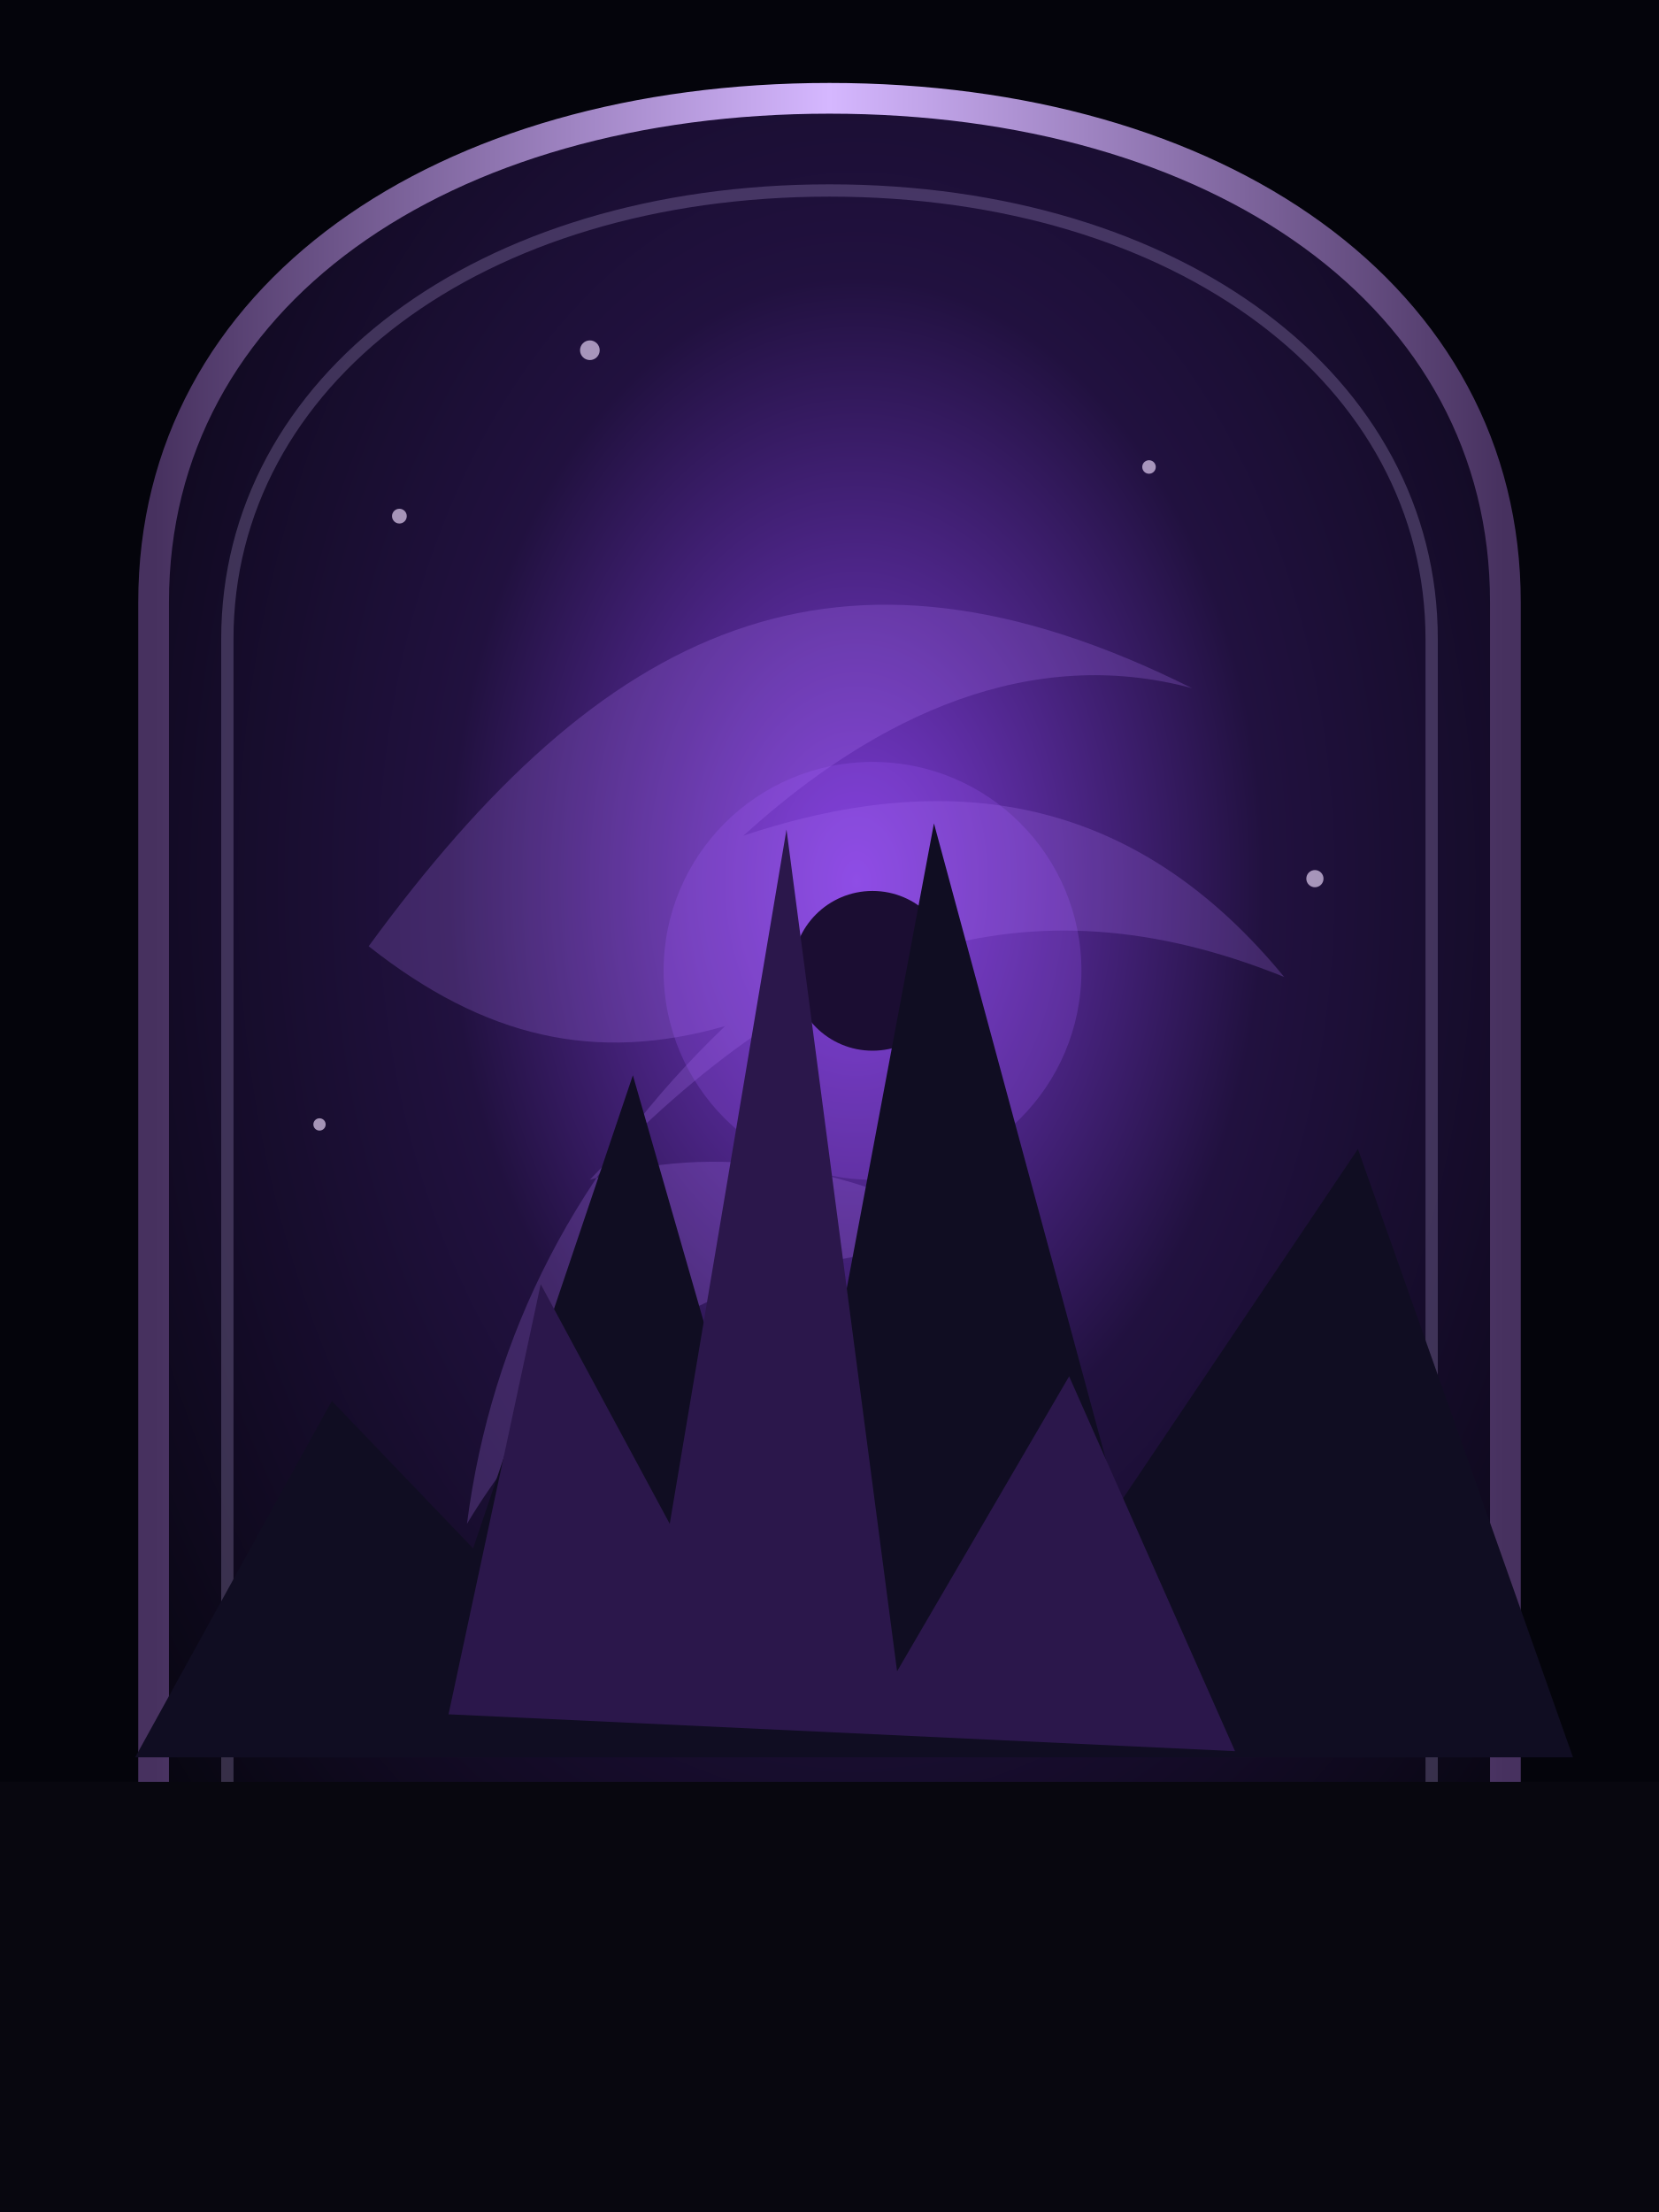
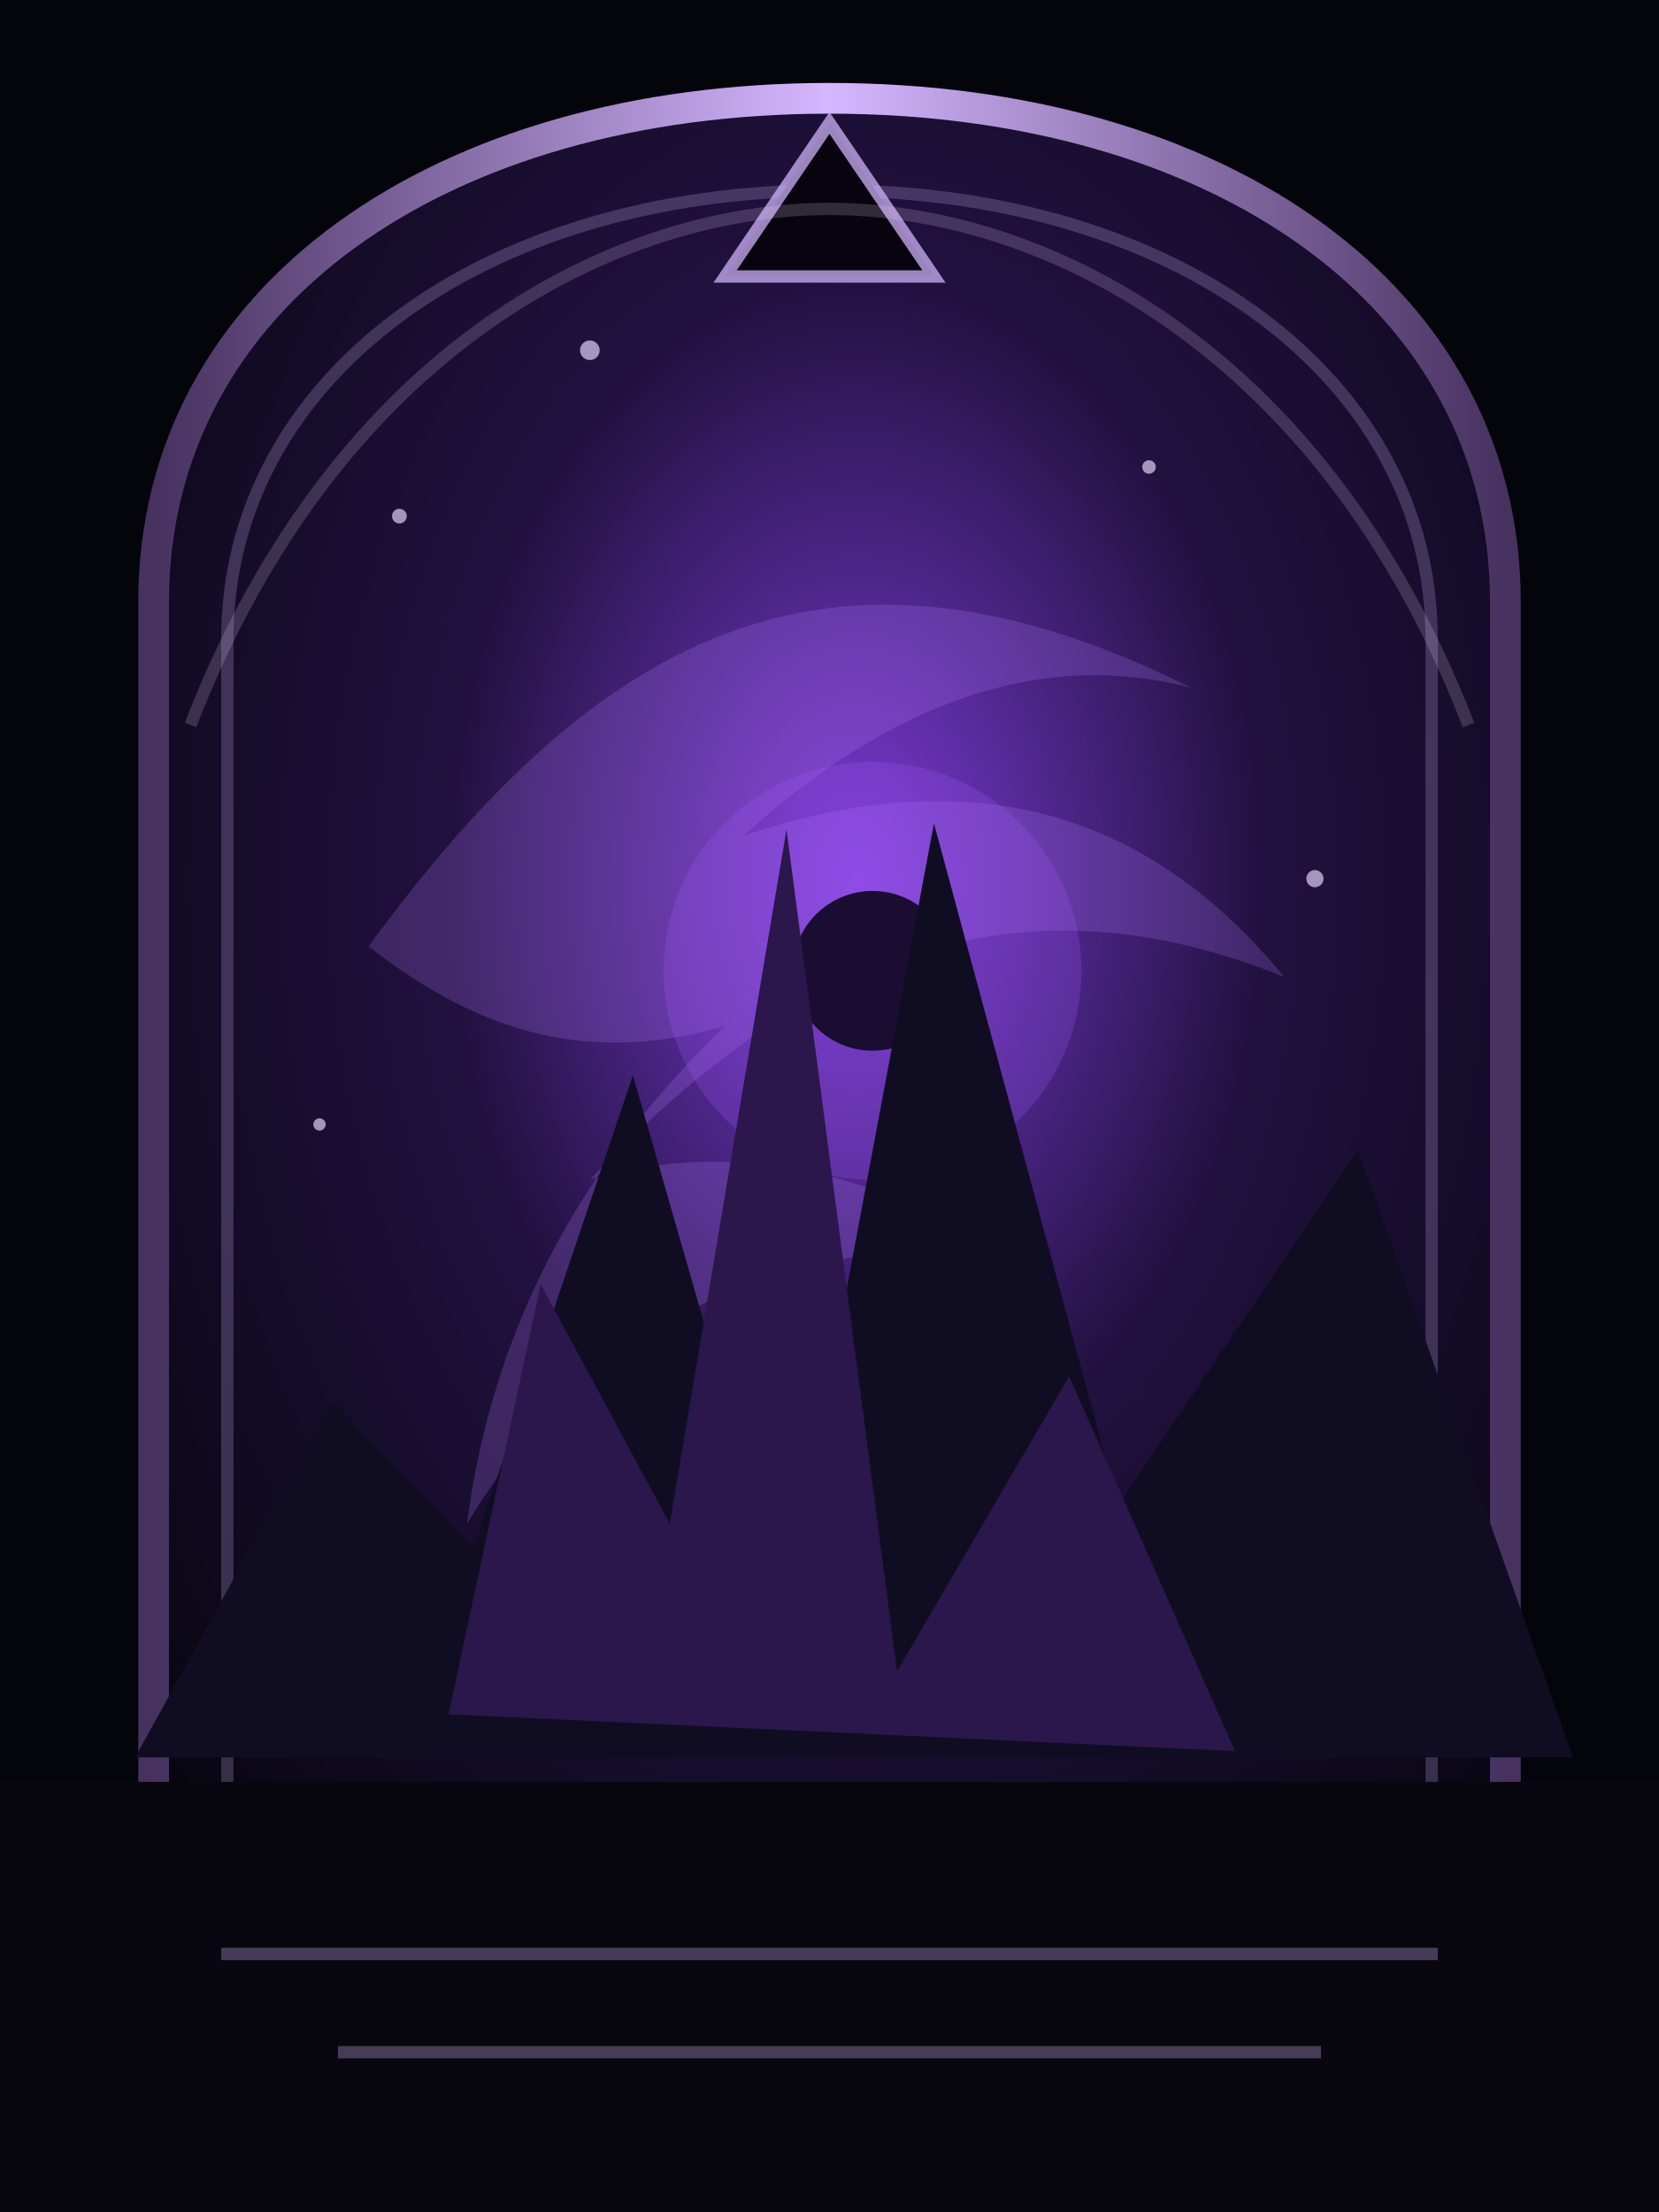
<svg xmlns="http://www.w3.org/2000/svg" viewBox="0 0 270 360" role="img" aria-label="Nebula empire portal">
  <defs>
    <radialGradient id="nebula" cx="52%" cy="40%" r="72%">
      <stop offset="0" stop-color="#7c3bd6" />
      <stop offset="0.42" stop-color="#21113f" />
      <stop offset="1" stop-color="#05050c" />
    </radialGradient>
    <linearGradient id="rim" x1="0" x2="1">
      <stop offset="0" stop-color="#47315f" />
      <stop offset="0.5" stop-color="#d5b7ff" />
      <stop offset="1" stop-color="#47315f" />
    </linearGradient>
  </defs>
  <rect width="270" height="360" fill="#04040b" />
  <path d="M25 336V98C25 48 72 16 135 16s110 32 110 82v238Z" fill="url(#nebula)" stroke="url(#rim)" stroke-width="5" />
  <path d="M37 328V104c0-42 41-73 98-73s98 31 98 73v224Z" fill="none" stroke="#d8c1ff" stroke-opacity=".22" stroke-width="2" />
  <path d="M60 154c38-52 76-71 134-42-26-7-51 4-73 24 36-12 65-5 88 23-42-17-77-5-113 33 20-6 43-3 66 11-39-1-68 15-86 45 4-31 18-58 42-81-21 6-39 2-58-13Z" fill="#b57cff" opacity=".22" />
  <circle cx="142" cy="158" r="34" fill="#a35cff" opacity=".22" />
  <circle cx="142" cy="158" r="13" fill="#1b0d32" />
  <path d="M0 290h270v70H0Z" fill="#08070f" />
  <path d="m22 286 32-58 23 24 26-77 25 87 24-128 30 111 39-58 35 99Z" fill="#100d22" />
  <path d="m73 279 15-70 21 39 19-113 18 137 28-48 27 61Z" fill="#2b174b" />
  <g fill="#f0dbff" opacity=".65">
    <circle cx="65" cy="84" r="1.2" />
    <circle cx="96" cy="57" r="1.6" />
    <circle cx="187" cy="76" r="1.1" />
    <circle cx="214" cy="143" r="1.4" />
    <circle cx="52" cy="183" r="1" />
  </g>
+   <path d="M135 20 118 45h34Z" fill="#08040f" stroke="#d5b7ff" stroke-opacity=".72" stroke-width="2" />
+   <path d="M36 318h198M55 334h160" stroke="#d5b7ff" stroke-opacity=".3" stroke-width="2" />
+   <path d="M31 118c24-62 70-84 104-84s80 22 104 84" fill="none" stroke="#f0dbff" stroke-opacity=".18" stroke-width="2" />
</svg>
